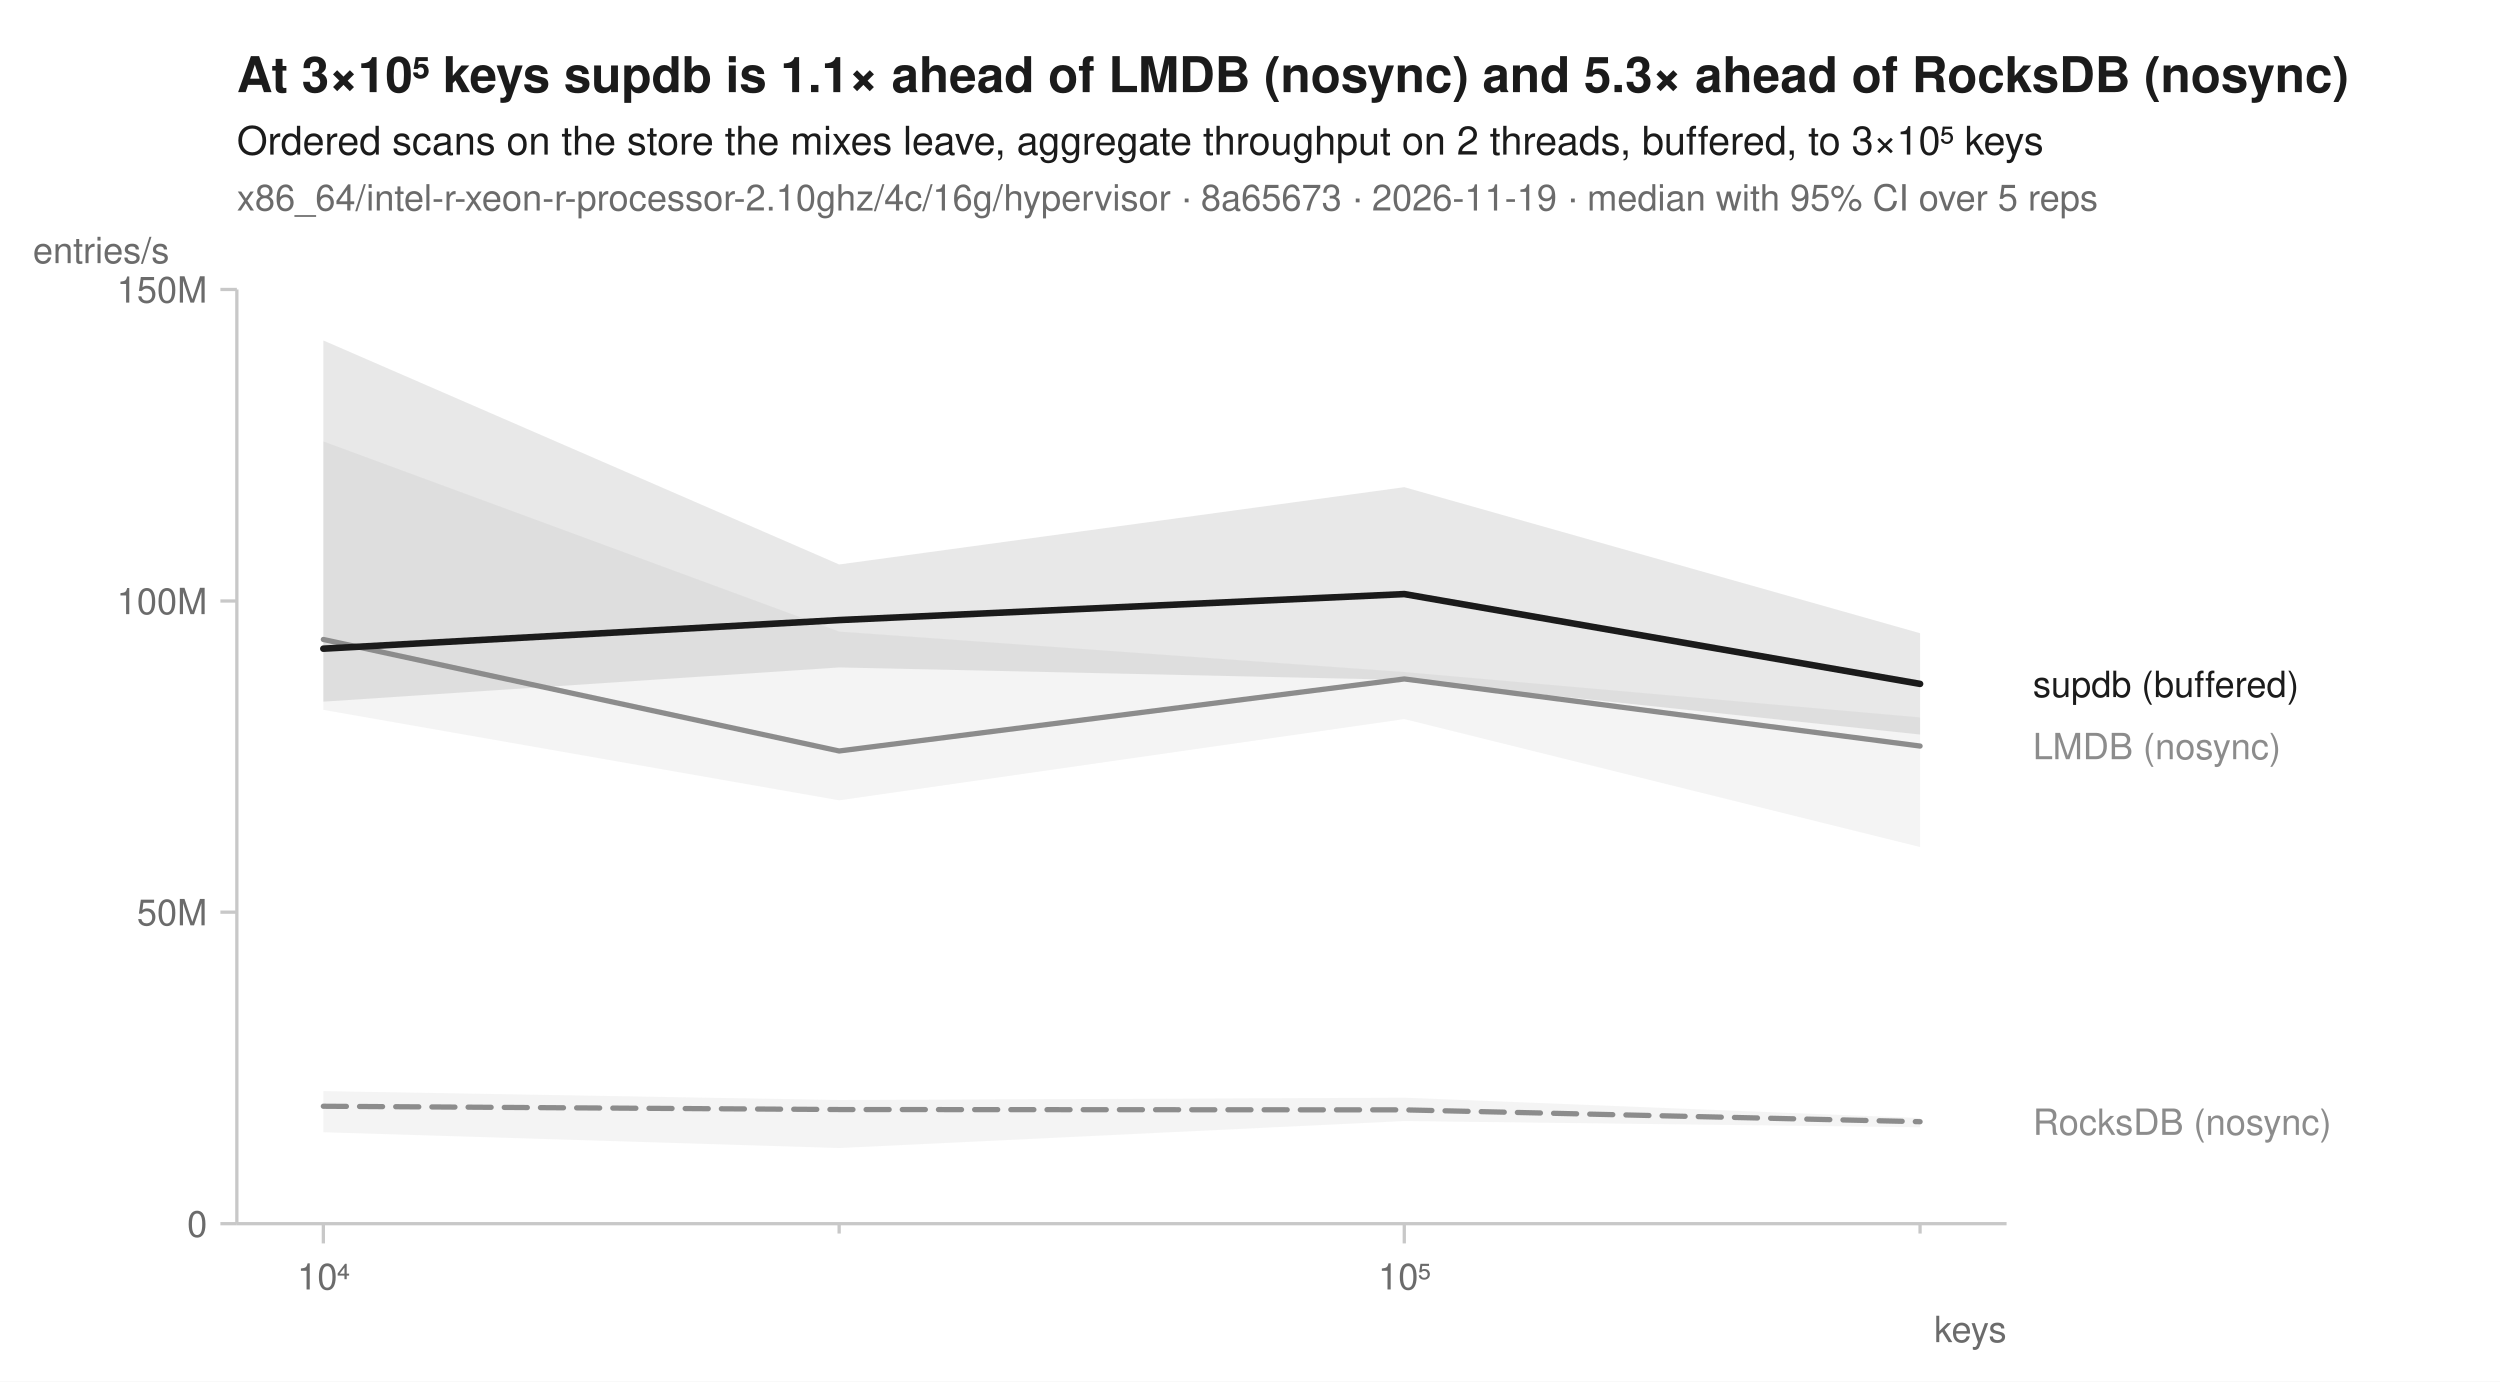
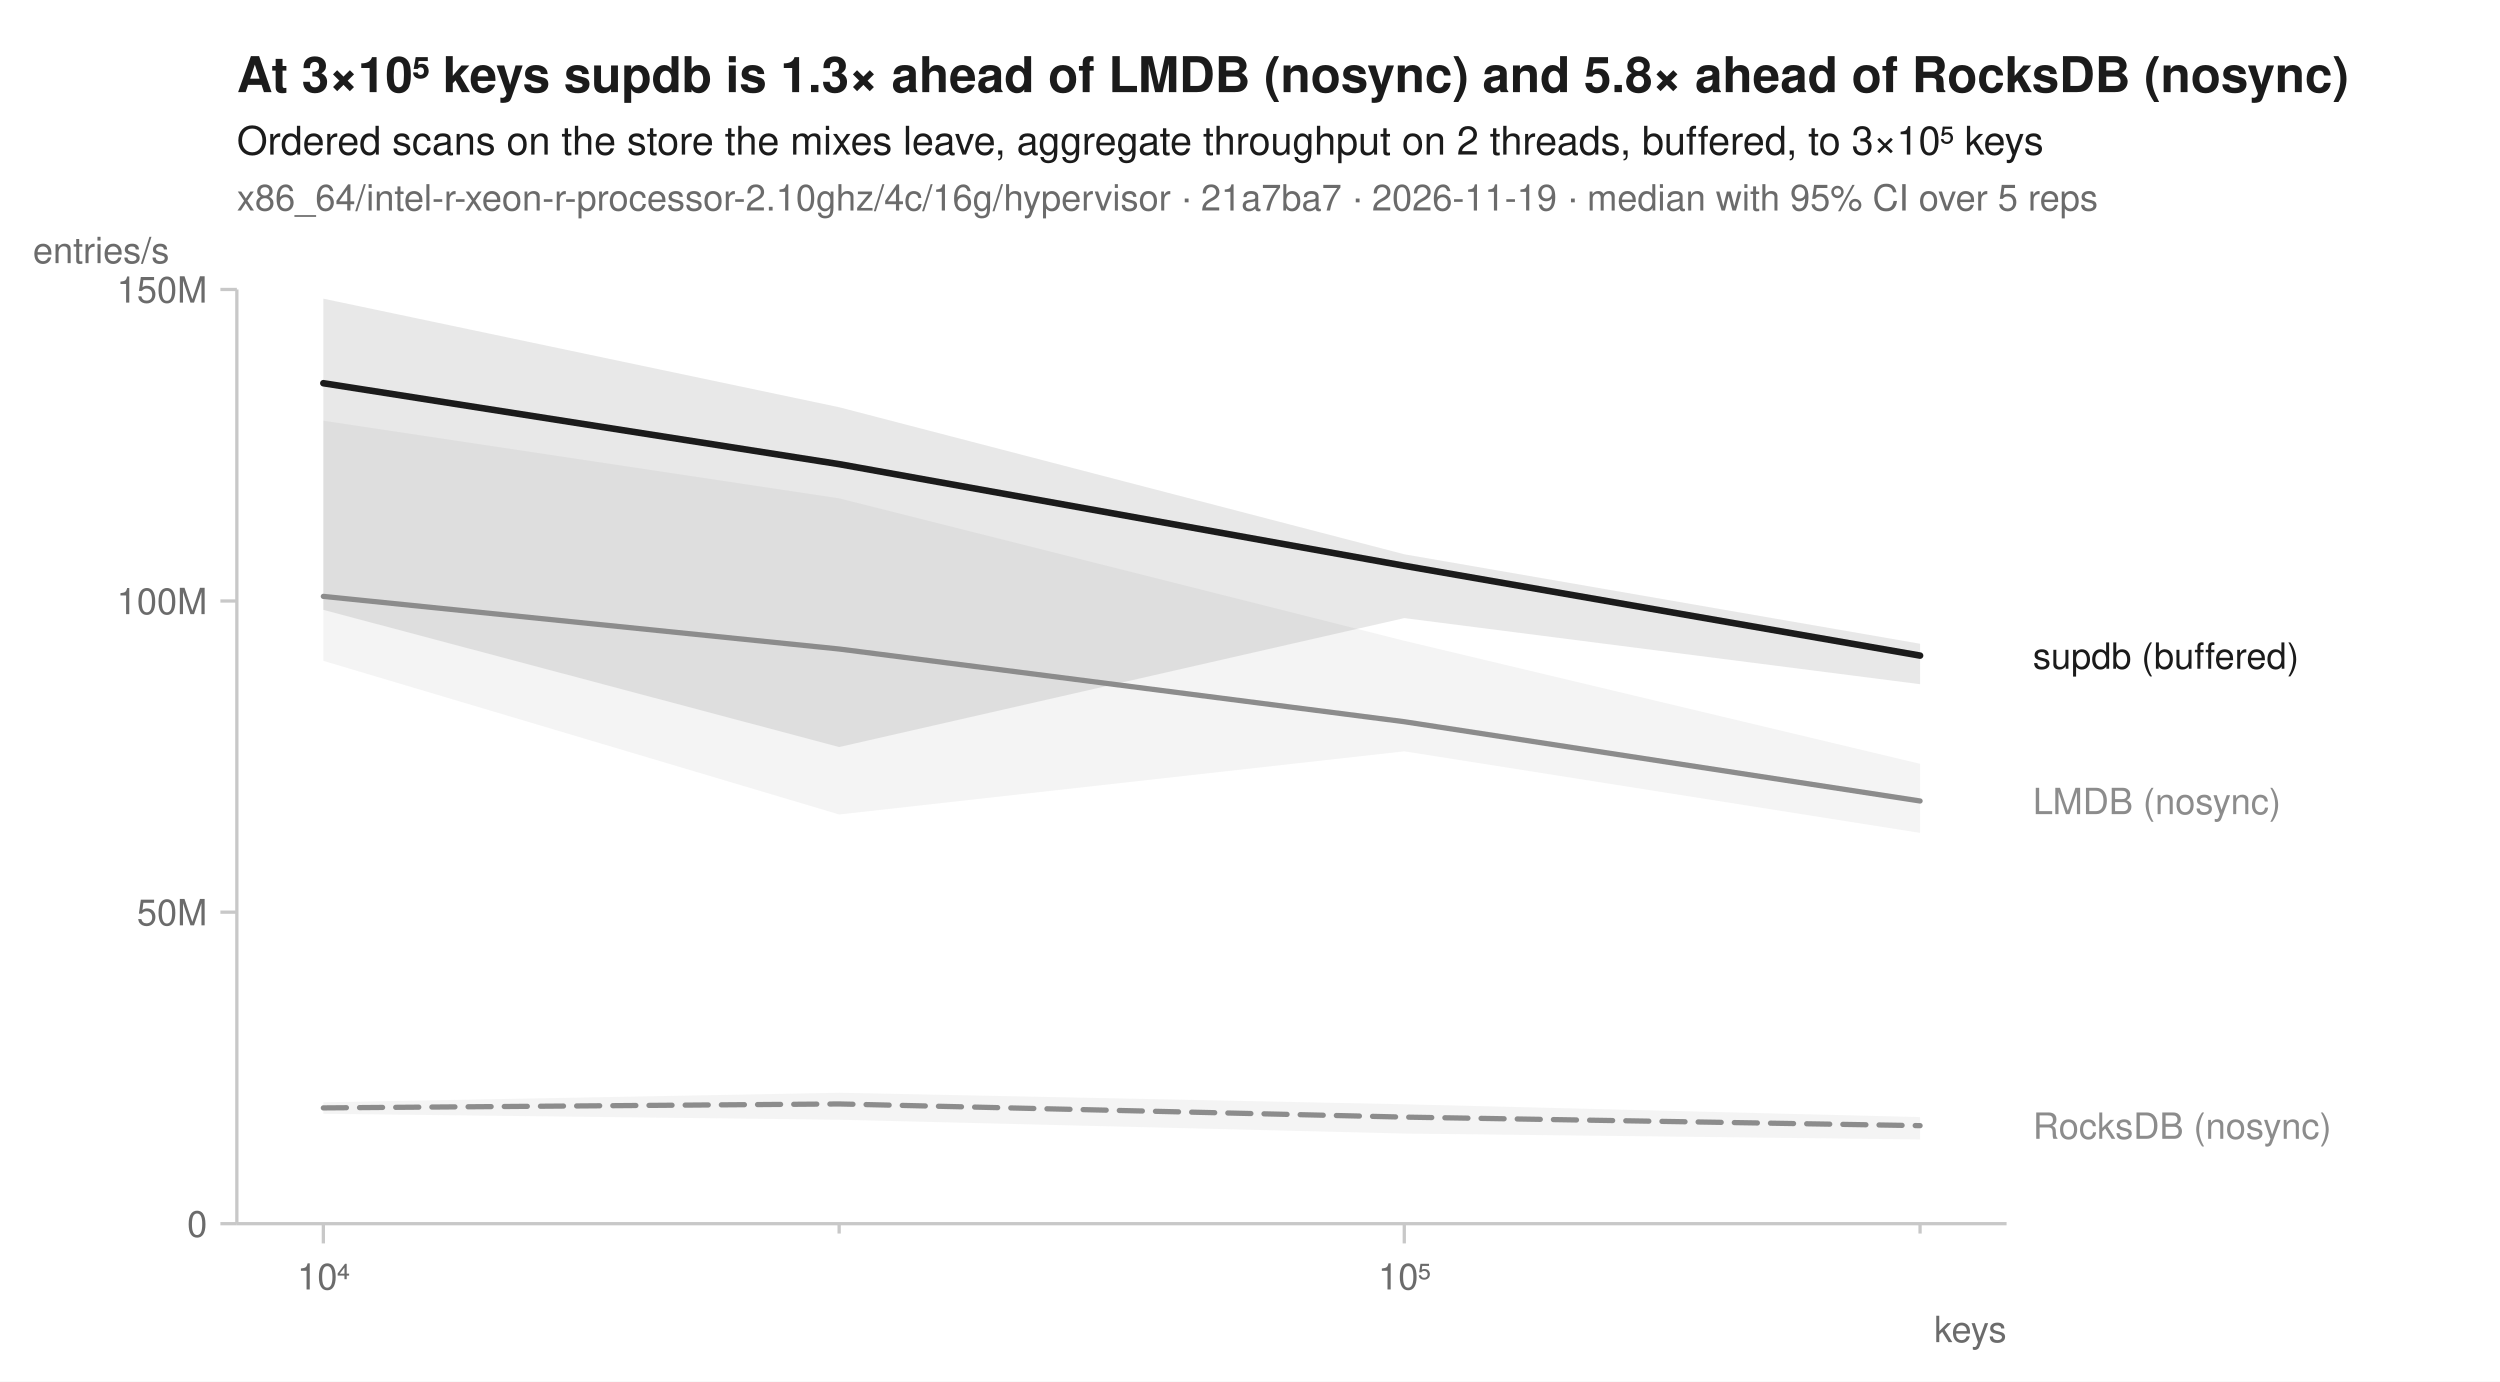
<svg xmlns="http://www.w3.org/2000/svg" width="760" height="420" viewBox="0 0 760 420" font-family="-apple-system, BlinkMacSystemFont, 'Segoe UI', Helvetica, Arial, sans-serif" fill="#1b1b1b">
  <rect width="760" height="420" fill="white" />
-   <text x="72" y="28" font-size="15" font-weight="600">At 3×10⁵ keys supdb is 1.1× ahead of LMDB (nosync) and 5.3× ahead of RocksDB (nosync)</text>
+   <text x="72" y="28" font-size="15" font-weight="600">At 3×10⁵ keys supdb is 1.3× ahead of LMDB (nosync) and 5.8× ahead of RocksDB (nosync)</text>
  <text x="72" y="47" font-size="12">Ordered scans on the store the mixes leave, aggregate throughput on 2 threads, buffered, to 3×10⁵ keys</text>
-   <text x="72" y="64" font-size="11" fill="#6b6b6b">x86_64/intel-r-xeon-r-processor-2.10ghz/4c/16g/hypervisor · 8a65673 · 2026-11-19 · median with 95% CI over 5 reps</text>
+   <text x="72" y="64" font-size="11" fill="#6b6b6b">x86_64/intel-r-xeon-r-processor-2.10ghz/4c/16g/hypervisor · 21a7ba7 · 2026-11-19 · median with 95% CI over 5 reps</text>
  <line x1="72" y1="372" x2="610" y2="372" stroke="#c8c8c8" stroke-width="1" />
  <line x1="72" y1="88" x2="72" y2="372" stroke="#c8c8c8" stroke-width="1" />
  <line x1="98.3" y1="372" x2="98.3" y2="378" stroke="#c8c8c8" stroke-width="1" />
  <text x="98.3" y="392" font-size="11" text-anchor="middle" fill="#6b6b6b">10⁴</text>
  <line x1="255.1" y1="372" x2="255.1" y2="375" stroke="#c8c8c8" stroke-width="1" />
  <line x1="426.9" y1="372" x2="426.9" y2="378" stroke="#c8c8c8" stroke-width="1" />
  <text x="426.9" y="392" font-size="11" text-anchor="middle" fill="#6b6b6b">10⁵</text>
  <line x1="583.7" y1="372" x2="583.7" y2="375" stroke="#c8c8c8" stroke-width="1" />
  <text x="610" y="408" font-size="11" text-anchor="end" fill="#6b6b6b">keys</text>
  <line x1="67" y1="372.0" x2="72" y2="372.0" stroke="#c8c8c8" stroke-width="1" />
  <text x="63" y="376.0" font-size="11" text-anchor="end" fill="#6b6b6b">0</text>
  <line x1="67" y1="277.3" x2="72" y2="277.3" stroke="#c8c8c8" stroke-width="1" />
  <text x="63" y="281.3" font-size="11" text-anchor="end" fill="#6b6b6b">50M</text>
  <line x1="67" y1="182.7" x2="72" y2="182.7" stroke="#c8c8c8" stroke-width="1" />
  <text x="63" y="186.7" font-size="11" text-anchor="end" fill="#6b6b6b">100M</text>
  <line x1="67" y1="88.0" x2="72" y2="88.0" stroke="#c8c8c8" stroke-width="1" />
  <text x="63" y="92.0" font-size="11" text-anchor="end" fill="#6b6b6b">150M</text>
  <text x="10" y="80" font-size="11" text-anchor="start" fill="#6b6b6b">entries/s</text>
-   <path d="M98.3,331.7 L255.1,334.4 L426.9,333.7 L583.7,339.9 L583.7,342.7 L426.9,340.8 L255.1,349.0 L98.3,344.2 Z" fill="#8c8c8c" fill-opacity="0.10" />
-   <path d="M98.3,134.2 L255.1,192.0 L426.9,204.3 L583.7,218.1 L583.7,257.5 L426.9,218.6 L255.1,243.3 L98.3,215.8 Z" fill="#8c8c8c" fill-opacity="0.10" />
-   <path d="M98.3,103.5 L255.1,171.6 L426.9,148.1 L583.7,192.5 L583.7,223.3 L426.9,206.7 L255.1,202.9 L98.3,213.3 Z" fill="#1b1b1b" fill-opacity="0.10" />
-   <path d="M98.3,336.3 L255.1,337.3 L426.9,337.4 L583.7,341.0 " fill="none" stroke="#8c8c8c" stroke-width="1.6" stroke-linejoin="round" stroke-linecap="round" stroke-dasharray="7,4" />
-   <path d="M98.3,194.4 L255.1,228.3 L426.9,206.4 L583.7,226.8 " fill="none" stroke="#8c8c8c" stroke-width="1.6" stroke-linejoin="round" stroke-linecap="round" />
-   <path d="M98.3,197.2 L255.1,188.5 L426.9,180.6 L583.7,207.9 " fill="none" stroke="#1b1b1b" stroke-width="2" stroke-linejoin="round" stroke-linecap="round" />
-   <text x="618.0" y="211.9" font-size="11" fill="#1b1b1b">supdb (buffered)</text>
-   <text x="618.0" y="230.8" font-size="11" fill="#8c8c8c">LMDB (nosync)</text>
-   <text x="618.0" y="345.0" font-size="11" fill="#8c8c8c">RocksDB (nosync)</text>
+   <path d="M98.3,335.1 L255.1,332.2 L426.9,335.7 L583.7,339.6 L583.7,346.4 L426.9,344.6 L255.1,340.4 L98.3,338.6 Z" fill="#8c8c8c" fill-opacity="0.10" />
+   <path d="M98.3,127.9 L255.1,151.5 L426.9,194.8 L583.7,232.2 L583.7,253.2 L426.9,228.4 L255.1,247.6 L98.3,200.9 Z" fill="#8c8c8c" fill-opacity="0.10" />
+   <path d="M98.3,90.8 L255.1,123.8 L426.9,168.5 L583.7,195.7 L583.7,208.0 L426.9,187.9 L255.1,227.1 L98.3,185.4 Z" fill="#1b1b1b" fill-opacity="0.10" />
+   <path d="M98.3,336.8 L255.1,335.6 L426.9,339.6 L583.7,342.2 " fill="none" stroke="#8c8c8c" stroke-width="1.6" stroke-linejoin="round" stroke-linecap="round" stroke-dasharray="7,4" />
+   <path d="M98.3,181.3 L255.1,197.3 L426.9,219.4 L583.7,243.5 " fill="none" stroke="#8c8c8c" stroke-width="1.6" stroke-linejoin="round" stroke-linecap="round" />
+   <path d="M98.3,116.5 L255.1,141.1 L426.9,172.0 L583.7,199.3 " fill="none" stroke="#1b1b1b" stroke-width="2" stroke-linejoin="round" stroke-linecap="round" />
+   <text x="618.0" y="203.3" font-size="11" fill="#1b1b1b">supdb (buffered)</text>
+   <text x="618.0" y="247.5" font-size="11" fill="#8c8c8c">LMDB (nosync)</text>
+   <text x="618.0" y="346.2" font-size="11" fill="#8c8c8c">RocksDB (nosync)</text>
</svg>
